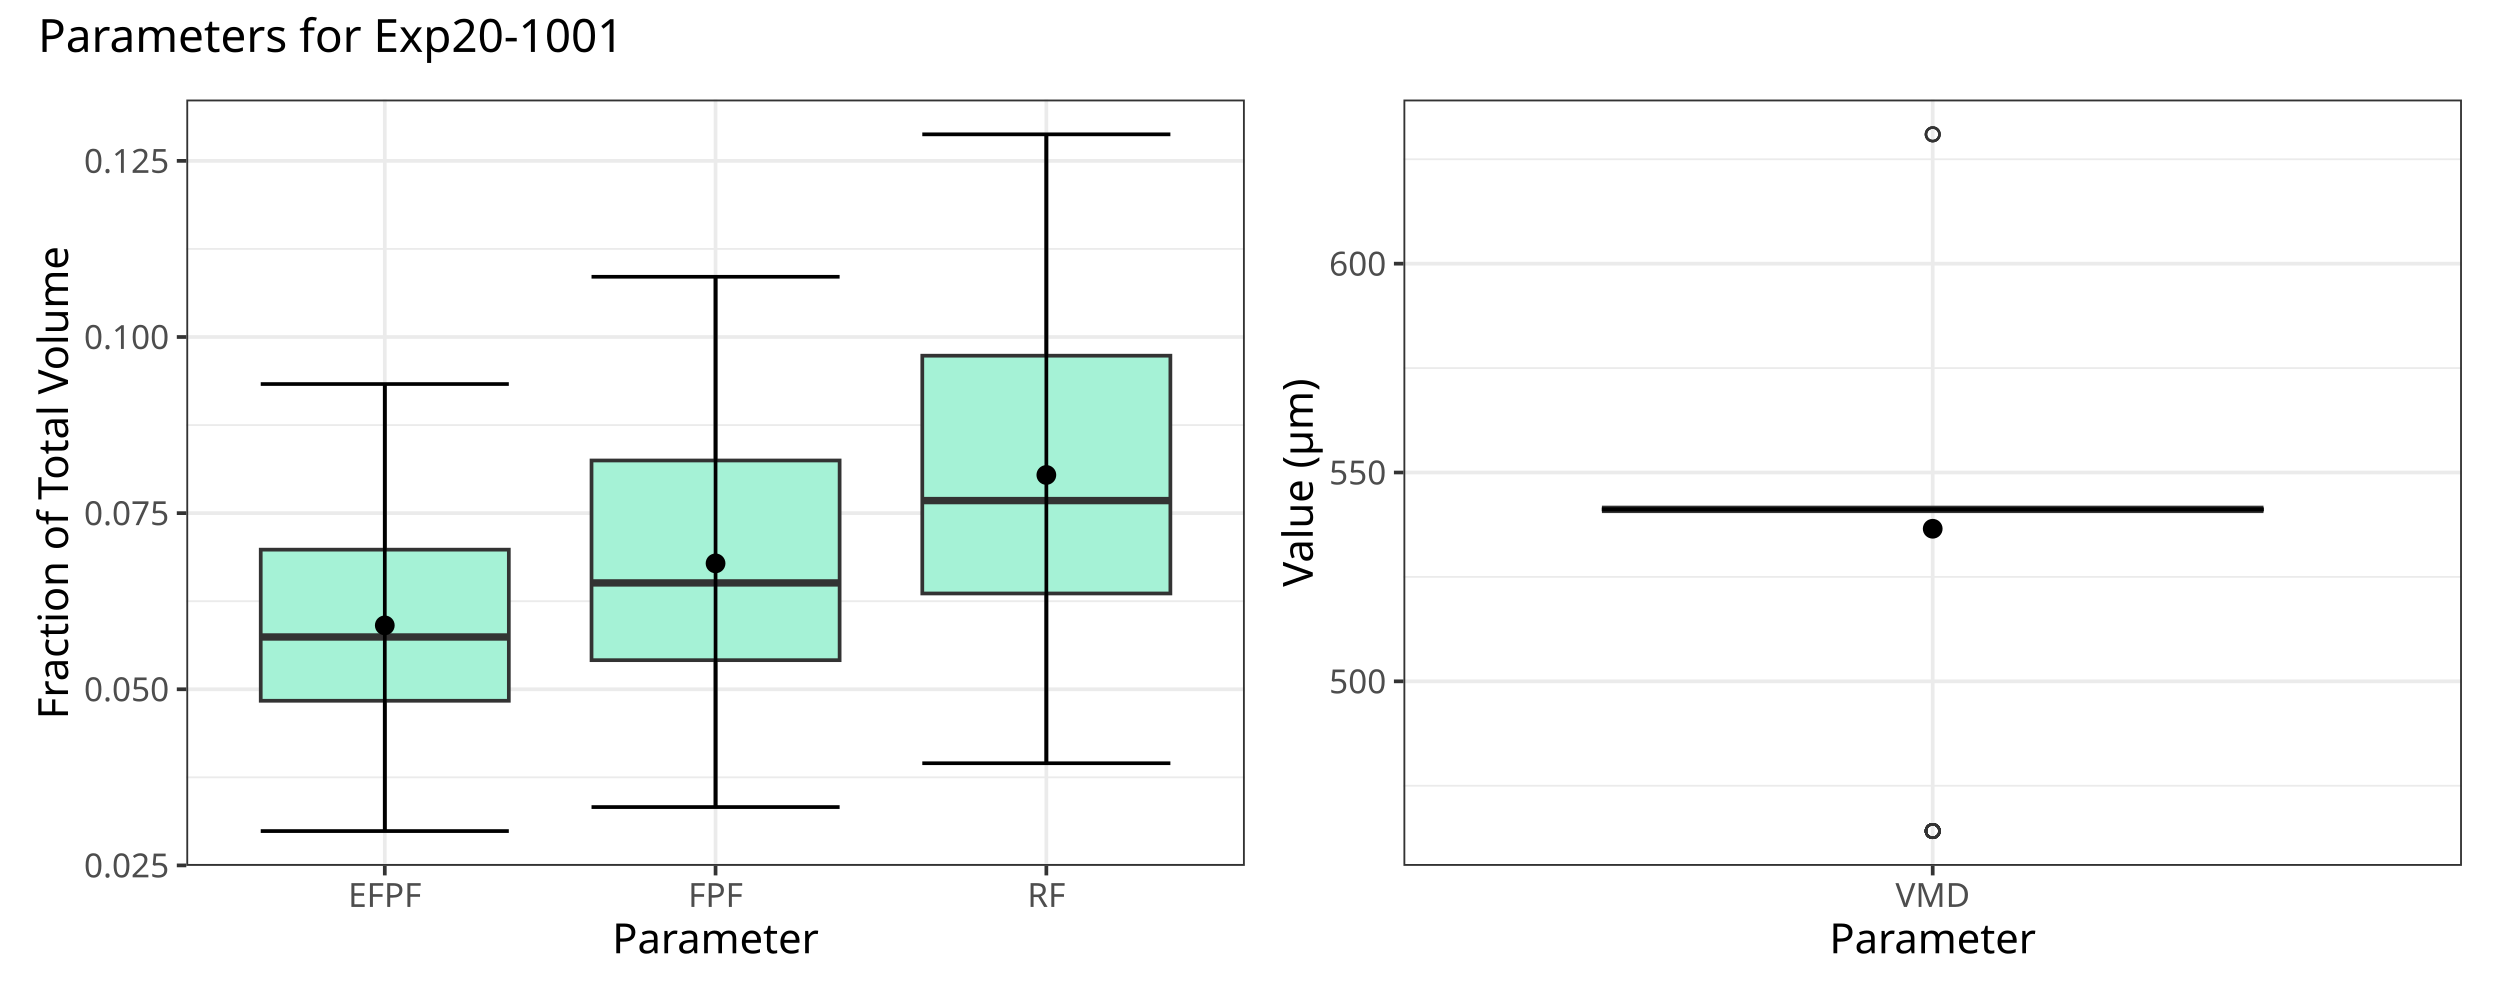
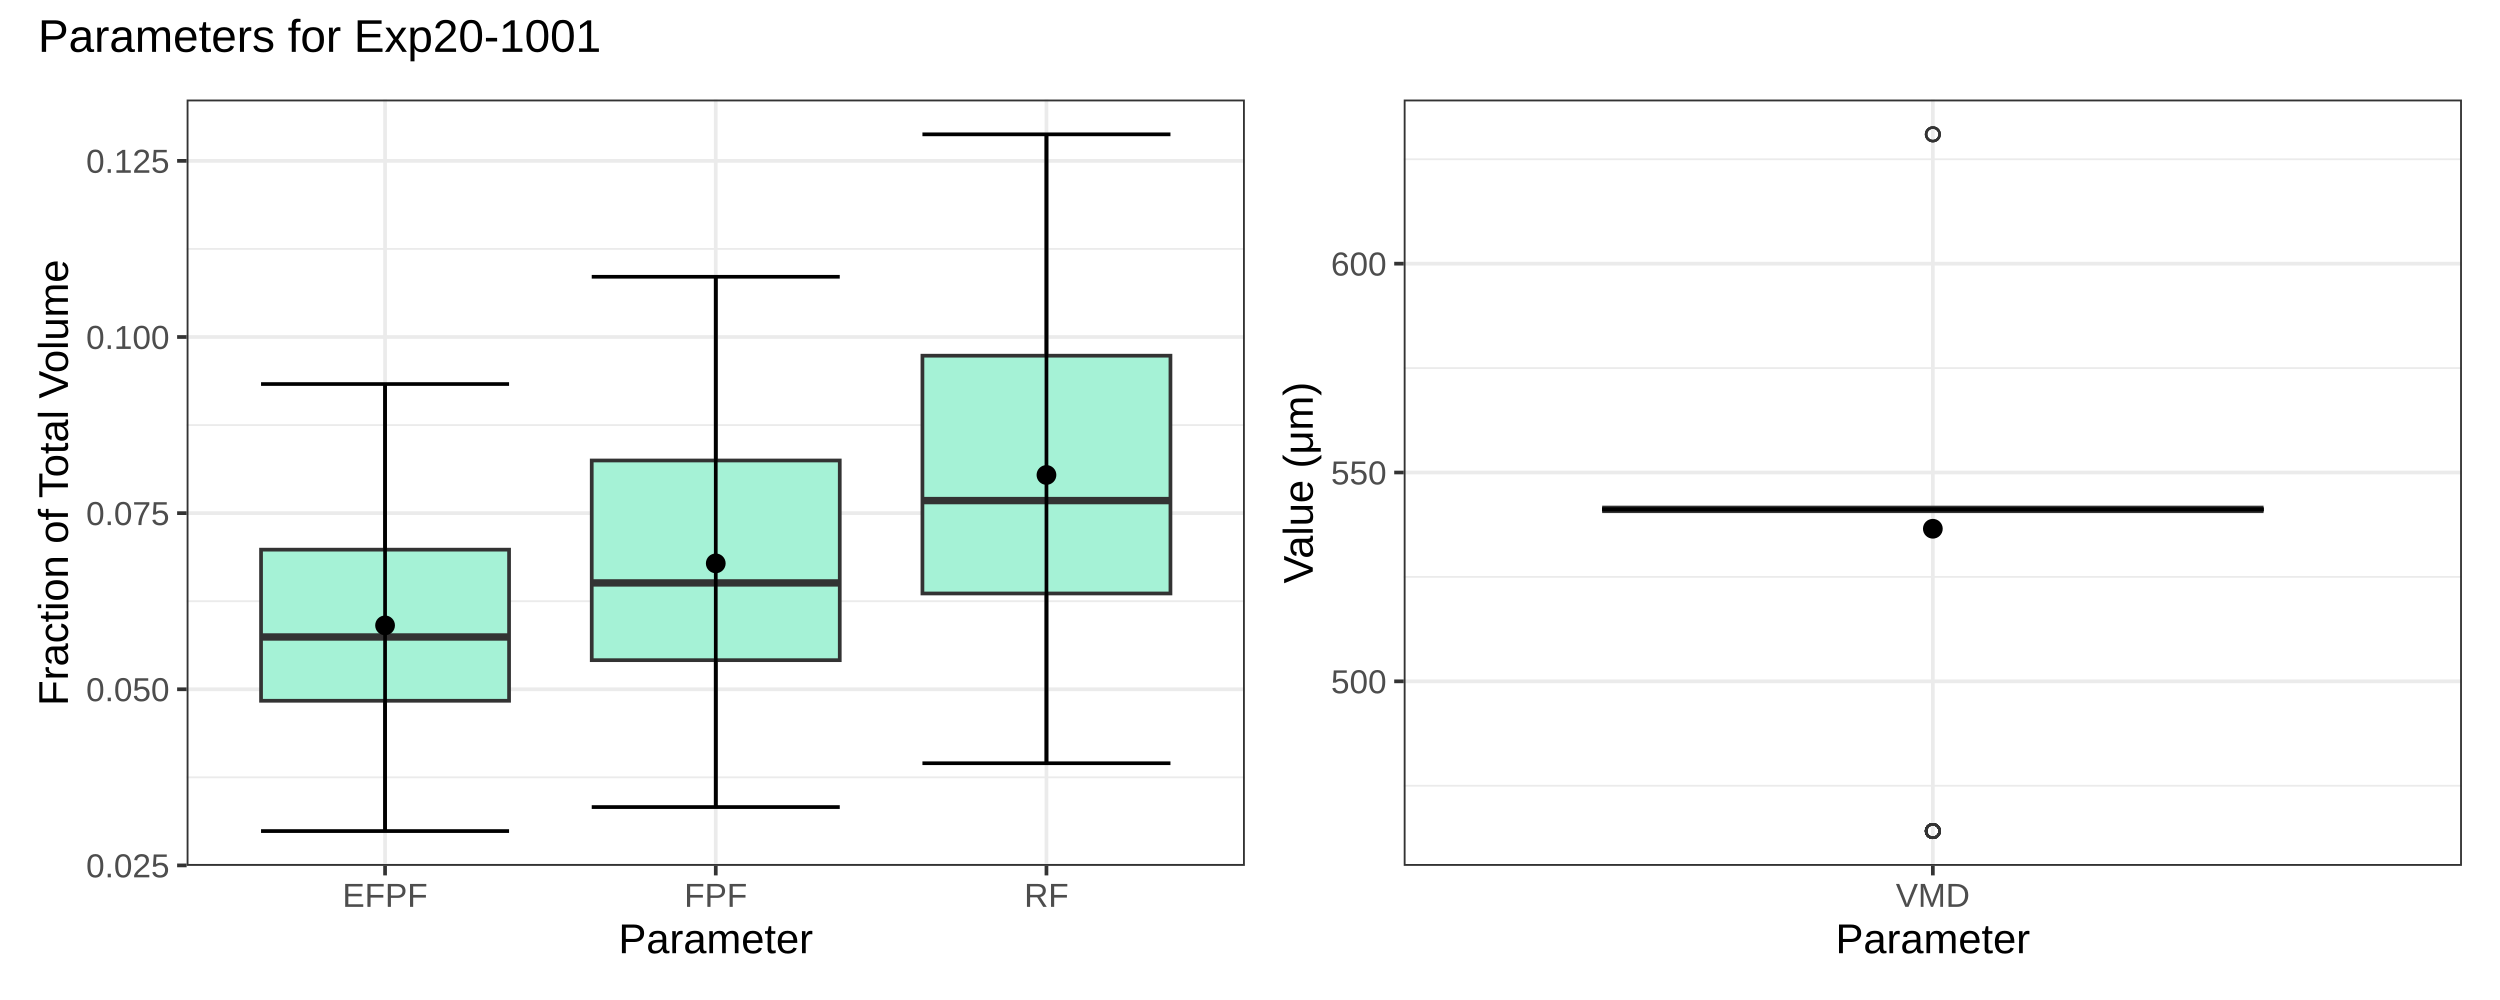
<svg xmlns="http://www.w3.org/2000/svg" class="svglite" width="720.00pt" height="288.00pt" viewBox="0 0 720.00 288.00">
  <defs>
    <style type="text/css">
    .svglite line, .svglite polyline, .svglite polygon, .svglite path, .svglite rect, .svglite circle {
      fill: none;
      stroke: #000000;
      stroke-linecap: round;
      stroke-linejoin: round;
      stroke-miterlimit: 10.00;
    }
    .svglite text {
      white-space: pre;
    }
  </style>
  </defs>
  <rect width="100%" height="100%" style="stroke: none; fill: #FFFFFF;" />
  <defs>
    <clipPath id="cpMC4wMHw3MjAuMDB8MC4wMHwyODguMDA=">
      <rect x="0.00" y="0.00" width="720.00" height="288.00" />
    </clipPath>
  </defs>
  <g clip-path="url(#cpMC4wMHw3MjAuMDB8MC4wMHwyODguMDA=)">
    <rect x="0.00" y="0.00" width="720.00" height="288.00" style="stroke-width: 1.07; stroke: #FFFFFF; fill: #FFFFFF;" />
  </g>
  <defs>
-     <clipPath id="cpNTMuNjZ8NzA5LjA0fDI4LjY2fDI0OS4zNw==">
-       <rect x="53.66" y="28.66" width="655.38" height="220.71" />
+     <clipPath id="cpNTMuNzV8NzA5LjA0fDI4LjY2fDI0OS4zNw==">
+       <rect x="53.75" y="28.66" width="655.29" height="220.71" />
    </clipPath>
  </defs>
-   <g clip-path="url(#cpNTMuNjZ8NzA5LjA0fDI4LjY2fDI0OS4zNw==)">
+   <g clip-path="url(#cpNTMuNzV8NzA5LjA0fDI4LjY2fDI0OS4zNw==)">
</g>
  <g clip-path="url(#cpMC4wMHw3MjAuMDB8MC4wMHwyODguMDA=)">
</g>
  <defs>
-     <clipPath id="cpNS40OHwzNjMuOTl8MjMuMTh8MjgyLjUy">
-       <rect x="5.48" y="23.18" width="358.51" height="259.34" />
+     <clipPath id="cpNS40OHwzNjQuMDB8MjMuMTh8MjgyLjUy">
+       <rect x="5.48" y="23.18" width="358.52" height="259.34" />
    </clipPath>
  </defs>
-   <g clip-path="url(#cpNS40OHwzNjMuOTl8MjMuMTh8MjgyLjUy)">
-     <rect x="5.48" y="23.18" width="358.51" height="259.34" style="stroke-width: 1.07; stroke: #FFFFFF; fill: #FFFFFF;" />
+   <g clip-path="url(#cpNS40OHwzNjQuMDB8MjMuMTh8MjgyLjUy)">
+     <rect x="5.48" y="23.18" width="358.52" height="259.34" style="stroke-width: 1.07; stroke: #FFFFFF; fill: #FFFFFF;" />
  </g>
  <g clip-path="url(#cpMC4wMHw3MjAuMDB8MC4wMHwyODguMDA=)">
</g>
  <defs>
-     <clipPath id="cpMzYzLjk5fDcxNC41MnwyMy4xOHwyODIuNTI=">
-       <rect x="363.99" y="23.18" width="350.54" height="259.34" />
+     <clipPath id="cpMzY0LjAwfDcxNC41MnwyMy4xOHwyODIuNTI=">
+       <rect x="364.00" y="23.18" width="350.52" height="259.34" />
    </clipPath>
  </defs>
-   <g clip-path="url(#cpMzYzLjk5fDcxNC41MnwyMy4xOHwyODIuNTI=)">
-     <rect x="363.99" y="23.18" width="350.54" height="259.34" style="stroke-width: 1.07; stroke: #FFFFFF; fill: #FFFFFF;" />
+   <g clip-path="url(#cpMzY0LjAwfDcxNC41MnwyMy4xOHwyODIuNTI=)">
+     <rect x="364.00" y="23.18" width="350.52" height="259.34" style="stroke-width: 1.07; stroke: #FFFFFF; fill: #FFFFFF;" />
  </g>
  <g clip-path="url(#cpMC4wMHw3MjAuMDB8MC4wMHwyODguMDA=)">
</g>
  <defs>
-     <clipPath id="cpNTMuNjZ8MzU4LjUxfDI4LjY2fDI0OS4zNw==">
-       <rect x="53.66" y="28.66" width="304.85" height="220.71" />
+     <clipPath id="cpNTMuNzV8MzU4LjUyfDI4LjY2fDI0OS4zNw==">
+       <rect x="53.75" y="28.66" width="304.77" height="220.71" />
    </clipPath>
  </defs>
-   <g clip-path="url(#cpNTMuNjZ8MzU4LjUxfDI4LjY2fDI0OS4zNw==)">
-     <rect x="53.66" y="28.66" width="304.85" height="220.71" style="stroke-width: 1.07; stroke: none; fill: #FFFFFF;" />
-     <polyline points="53.66,223.87 358.51,223.87 " style="stroke-width: 0.53; stroke: #EBEBEB; stroke-linecap: butt;" />
-     <polyline points="53.66,173.14 358.51,173.14 " style="stroke-width: 0.53; stroke: #EBEBEB; stroke-linecap: butt;" />
-     <polyline points="53.66,122.42 358.51,122.42 " style="stroke-width: 0.53; stroke: #EBEBEB; stroke-linecap: butt;" />
-     <polyline points="53.66,71.69 358.51,71.69 " style="stroke-width: 0.53; stroke: #EBEBEB; stroke-linecap: butt;" />
-     <polyline points="53.66,249.23 358.51,249.23 " style="stroke-width: 1.07; stroke: #EBEBEB; stroke-linecap: butt;" />
-     <polyline points="53.66,198.51 358.51,198.51 " style="stroke-width: 1.07; stroke: #EBEBEB; stroke-linecap: butt;" />
-     <polyline points="53.66,147.78 358.51,147.78 " style="stroke-width: 1.07; stroke: #EBEBEB; stroke-linecap: butt;" />
-     <polyline points="53.66,97.06 358.51,97.06 " style="stroke-width: 1.07; stroke: #EBEBEB; stroke-linecap: butt;" />
-     <polyline points="53.66,46.33 358.51,46.33 " style="stroke-width: 1.07; stroke: #EBEBEB; stroke-linecap: butt;" />
-     <polyline points="110.82,249.37 110.82,28.66 " style="stroke-width: 1.07; stroke: #EBEBEB; stroke-linecap: butt;" />
-     <polyline points="206.08,249.37 206.08,28.66 " style="stroke-width: 1.07; stroke: #EBEBEB; stroke-linecap: butt;" />
-     <polyline points="301.35,249.37 301.35,28.66 " style="stroke-width: 1.07; stroke: #EBEBEB; stroke-linecap: butt;" />
-     <line x1="110.82" y1="158.30" x2="110.82" y2="110.60" style="stroke-width: 1.07; stroke: #333333; stroke-linecap: butt;" />
-     <line x1="110.82" y1="201.82" x2="110.82" y2="239.34" style="stroke-width: 1.07; stroke: #333333; stroke-linecap: butt;" />
-     <polygon points="75.09,158.30 75.09,201.82 146.54,201.82 146.54,158.30 75.09,158.30 " style="stroke-width: 1.07; stroke: #333333; stroke-linecap: butt; stroke-linejoin: miter; fill: #A5F2D6;" />
-     <line x1="75.09" y1="183.45" x2="146.54" y2="183.45" style="stroke-width: 2.13; stroke: #333333; stroke-linecap: butt; stroke-linejoin: miter;" />
-     <line x1="206.08" y1="132.62" x2="206.08" y2="79.71" style="stroke-width: 1.07; stroke: #333333; stroke-linecap: butt;" />
-     <line x1="206.08" y1="190.13" x2="206.08" y2="232.43" style="stroke-width: 1.07; stroke: #333333; stroke-linecap: butt;" />
-     <polygon points="170.36,132.62 170.36,190.13 241.81,190.13 241.81,132.62 170.36,132.62 " style="stroke-width: 1.07; stroke: #333333; stroke-linecap: butt; stroke-linejoin: miter; fill: #A5F2D6;" />
-     <line x1="170.36" y1="167.88" x2="241.81" y2="167.88" style="stroke-width: 2.13; stroke: #333333; stroke-linecap: butt; stroke-linejoin: miter;" />
-     <line x1="301.35" y1="102.44" x2="301.35" y2="38.69" style="stroke-width: 1.07; stroke: #333333; stroke-linecap: butt;" />
-     <line x1="301.35" y1="170.92" x2="301.35" y2="219.81" style="stroke-width: 1.07; stroke: #333333; stroke-linecap: butt;" />
-     <polygon points="265.62,102.44 265.62,170.92 337.07,170.92 337.07,102.44 265.62,102.44 " style="stroke-width: 1.07; stroke: #333333; stroke-linecap: butt; stroke-linejoin: miter; fill: #A5F2D6;" />
-     <line x1="265.62" y1="144.17" x2="337.07" y2="144.17" style="stroke-width: 2.13; stroke: #333333; stroke-linecap: butt; stroke-linejoin: miter;" />
-     <circle cx="110.82" cy="180.11" r="2.49" style="stroke-width: 0.71; fill: #000000;" />
-     <circle cx="206.08" cy="162.25" r="2.49" style="stroke-width: 0.71; fill: #000000;" />
-     <circle cx="301.35" cy="136.79" r="2.49" style="stroke-width: 0.71; fill: #000000;" />
-     <polyline points="75.09,110.60 146.54,110.60 " style="stroke-width: 1.07; stroke-linecap: butt;" />
-     <polyline points="110.82,110.60 110.82,239.34 " style="stroke-width: 1.07; stroke-linecap: butt;" />
-     <polyline points="75.09,239.34 146.54,239.34 " style="stroke-width: 1.07; stroke-linecap: butt;" />
-     <polyline points="170.36,79.71 241.81,79.71 " style="stroke-width: 1.07; stroke-linecap: butt;" />
-     <polyline points="206.08,79.71 206.08,232.43 " style="stroke-width: 1.07; stroke-linecap: butt;" />
-     <polyline points="170.36,232.43 241.81,232.43 " style="stroke-width: 1.07; stroke-linecap: butt;" />
-     <polyline points="265.62,38.69 337.07,38.69 " style="stroke-width: 1.07; stroke-linecap: butt;" />
-     <polyline points="301.35,38.69 301.35,219.81 " style="stroke-width: 1.07; stroke-linecap: butt;" />
-     <polyline points="265.62,219.81 337.07,219.81 " style="stroke-width: 1.07; stroke-linecap: butt;" />
-     <rect x="53.66" y="28.66" width="304.85" height="220.71" style="stroke-width: 1.07; stroke: #333333;" />
+   <g clip-path="url(#cpNTMuNzV8MzU4LjUyfDI4LjY2fDI0OS4zNw==)">
+     <rect x="53.75" y="28.66" width="304.77" height="220.71" style="stroke-width: 1.07; stroke: none; fill: #FFFFFF;" />
+     <polyline points="53.75,223.87 358.52,223.87 " style="stroke-width: 0.53; stroke: #EBEBEB; stroke-linecap: butt;" />
+     <polyline points="53.75,173.14 358.52,173.14 " style="stroke-width: 0.53; stroke: #EBEBEB; stroke-linecap: butt;" />
+     <polyline points="53.75,122.42 358.52,122.42 " style="stroke-width: 0.53; stroke: #EBEBEB; stroke-linecap: butt;" />
+     <polyline points="53.75,71.69 358.52,71.69 " style="stroke-width: 0.53; stroke: #EBEBEB; stroke-linecap: butt;" />
+     <polyline points="53.75,249.23 358.52,249.23 " style="stroke-width: 1.07; stroke: #EBEBEB; stroke-linecap: butt;" />
+     <polyline points="53.75,198.51 358.52,198.51 " style="stroke-width: 1.07; stroke: #EBEBEB; stroke-linecap: butt;" />
+     <polyline points="53.75,147.78 358.52,147.78 " style="stroke-width: 1.07; stroke: #EBEBEB; stroke-linecap: butt;" />
+     <polyline points="53.75,97.06 358.52,97.06 " style="stroke-width: 1.07; stroke: #EBEBEB; stroke-linecap: butt;" />
+     <polyline points="53.75,46.33 358.52,46.33 " style="stroke-width: 1.07; stroke: #EBEBEB; stroke-linecap: butt;" />
+     <polyline points="110.90,249.37 110.90,28.66 " style="stroke-width: 1.07; stroke: #EBEBEB; stroke-linecap: butt;" />
+     <polyline points="206.14,249.37 206.14,28.66 " style="stroke-width: 1.07; stroke: #EBEBEB; stroke-linecap: butt;" />
+     <polyline points="301.38,249.37 301.38,28.66 " style="stroke-width: 1.07; stroke: #EBEBEB; stroke-linecap: butt;" />
+     <line x1="110.90" y1="158.30" x2="110.90" y2="110.60" style="stroke-width: 1.07; stroke: #333333; stroke-linecap: butt;" />
+     <line x1="110.90" y1="201.82" x2="110.90" y2="239.34" style="stroke-width: 1.07; stroke: #333333; stroke-linecap: butt;" />
+     <polygon points="75.18,158.30 75.18,201.82 146.61,201.82 146.61,158.30 75.18,158.30 " style="stroke-width: 1.07; stroke: #333333; stroke-linecap: butt; stroke-linejoin: miter; fill: #A5F2D6;" />
+     <line x1="75.18" y1="183.45" x2="146.61" y2="183.45" style="stroke-width: 2.13; stroke: #333333; stroke-linecap: butt; stroke-linejoin: miter;" />
+     <line x1="206.14" y1="132.62" x2="206.14" y2="79.71" style="stroke-width: 1.07; stroke: #333333; stroke-linecap: butt;" />
+     <line x1="206.14" y1="190.13" x2="206.14" y2="232.43" style="stroke-width: 1.07; stroke: #333333; stroke-linecap: butt;" />
+     <polygon points="170.42,132.62 170.42,190.13 241.85,190.13 241.85,132.62 170.42,132.62 " style="stroke-width: 1.07; stroke: #333333; stroke-linecap: butt; stroke-linejoin: miter; fill: #A5F2D6;" />
+     <line x1="170.42" y1="167.88" x2="241.85" y2="167.88" style="stroke-width: 2.13; stroke: #333333; stroke-linecap: butt; stroke-linejoin: miter;" />
+     <line x1="301.38" y1="102.44" x2="301.38" y2="38.69" style="stroke-width: 1.07; stroke: #333333; stroke-linecap: butt;" />
+     <line x1="301.38" y1="170.92" x2="301.38" y2="219.81" style="stroke-width: 1.07; stroke: #333333; stroke-linecap: butt;" />
+     <polygon points="265.66,102.44 265.66,170.92 337.09,170.92 337.09,102.44 265.66,102.44 " style="stroke-width: 1.07; stroke: #333333; stroke-linecap: butt; stroke-linejoin: miter; fill: #A5F2D6;" />
+     <line x1="265.66" y1="144.17" x2="337.09" y2="144.17" style="stroke-width: 2.13; stroke: #333333; stroke-linecap: butt; stroke-linejoin: miter;" />
+     <circle cx="110.90" cy="180.11" r="2.49" style="stroke-width: 0.71; fill: #000000;" />
+     <circle cx="206.14" cy="162.25" r="2.49" style="stroke-width: 0.71; fill: #000000;" />
+     <circle cx="301.38" cy="136.79" r="2.49" style="stroke-width: 0.71; fill: #000000;" />
+     <polyline points="75.18,110.60 146.61,110.60 " style="stroke-width: 1.07; stroke-linecap: butt;" />
+     <polyline points="110.90,110.60 110.90,239.34 " style="stroke-width: 1.07; stroke-linecap: butt;" />
+     <polyline points="75.18,239.34 146.61,239.34 " style="stroke-width: 1.07; stroke-linecap: butt;" />
+     <polyline points="170.42,79.71 241.85,79.71 " style="stroke-width: 1.07; stroke-linecap: butt;" />
+     <polyline points="206.14,79.71 206.14,232.43 " style="stroke-width: 1.07; stroke-linecap: butt;" />
+     <polyline points="170.42,232.43 241.85,232.43 " style="stroke-width: 1.07; stroke-linecap: butt;" />
+     <polyline points="265.66,38.69 337.09,38.69 " style="stroke-width: 1.07; stroke-linecap: butt;" />
+     <polyline points="301.38,38.69 301.38,219.81 " style="stroke-width: 1.07; stroke-linecap: butt;" />
+     <polyline points="265.66,219.81 337.09,219.81 " style="stroke-width: 1.07; stroke-linecap: butt;" />
+     <rect x="53.75" y="28.66" width="304.77" height="220.71" style="stroke-width: 1.07; stroke: #333333;" />
  </g>
  <g clip-path="url(#cpMC4wMHw3MjAuMDB8MC4wMHwyODguMDA=)">
-     <text x="48.73" y="252.68" text-anchor="end" style="font-size: 9.60px;fill: #4D4D4D; font-family: &quot;Century Gothic&quot;;" textLength="23.91px" lengthAdjust="spacingAndGlyphs">0.025</text>
-     <text x="48.73" y="201.95" text-anchor="end" style="font-size: 9.60px;fill: #4D4D4D; font-family: &quot;Century Gothic&quot;;" textLength="23.91px" lengthAdjust="spacingAndGlyphs">0.050</text>
-     <text x="48.73" y="151.23" text-anchor="end" style="font-size: 9.60px;fill: #4D4D4D; font-family: &quot;Century Gothic&quot;;" textLength="23.91px" lengthAdjust="spacingAndGlyphs">0.075</text>
-     <text x="48.73" y="100.50" text-anchor="end" style="font-size: 9.60px;fill: #4D4D4D; font-family: &quot;Century Gothic&quot;;" textLength="23.91px" lengthAdjust="spacingAndGlyphs">0.100</text>
-     <text x="48.73" y="49.78" text-anchor="end" style="font-size: 9.60px;fill: #4D4D4D; font-family: &quot;Century Gothic&quot;;" textLength="23.91px" lengthAdjust="spacingAndGlyphs">0.125</text>
-     <polyline points="50.92,249.23 53.66,249.23 " style="stroke-width: 1.07; stroke: #333333; stroke-linecap: butt;" />
-     <polyline points="50.92,198.51 53.66,198.51 " style="stroke-width: 1.07; stroke: #333333; stroke-linecap: butt;" />
-     <polyline points="50.92,147.78 53.66,147.78 " style="stroke-width: 1.07; stroke: #333333; stroke-linecap: butt;" />
-     <polyline points="50.92,97.06 53.66,97.06 " style="stroke-width: 1.07; stroke: #333333; stroke-linecap: butt;" />
-     <polyline points="50.92,46.33 53.66,46.33 " style="stroke-width: 1.07; stroke: #333333; stroke-linecap: butt;" />
-     <polyline points="110.82,252.11 110.82,249.37 " style="stroke-width: 1.07; stroke: #333333; stroke-linecap: butt;" />
-     <polyline points="206.08,252.11 206.08,249.37 " style="stroke-width: 1.07; stroke: #333333; stroke-linecap: butt;" />
-     <polyline points="301.35,252.11 301.35,249.37 " style="stroke-width: 1.07; stroke: #333333; stroke-linecap: butt;" />
-     <text x="110.82" y="261.19" text-anchor="middle" style="font-size: 9.60px;fill: #4D4D4D; font-family: &quot;Century Gothic&quot;;" textLength="20.12px" lengthAdjust="spacingAndGlyphs">EFPF</text>
-     <text x="206.08" y="261.19" text-anchor="middle" style="font-size: 9.60px;fill: #4D4D4D; font-family: &quot;Century Gothic&quot;;" textLength="14.98px" lengthAdjust="spacingAndGlyphs">FPF</text>
-     <text x="301.35" y="261.19" text-anchor="middle" style="font-size: 9.60px;fill: #4D4D4D; font-family: &quot;Century Gothic&quot;;" textLength="10.47px" lengthAdjust="spacingAndGlyphs">RF</text>
-     <text x="206.08" y="274.54" text-anchor="middle" style="font-size: 12.00px; font-family: &quot;Century Gothic&quot;;" textLength="61.65px" lengthAdjust="spacingAndGlyphs">Parameter</text>
-     <text transform="translate(19.58,139.01) rotate(-90)" text-anchor="middle" style="font-size: 12.00px; font-family: &quot;Century Gothic&quot;;" textLength="141.35px" lengthAdjust="spacingAndGlyphs">Fraction of Total Volume</text>
+     <text x="48.82" y="252.67" text-anchor="end" style="font-size: 9.60px;fill: #4D4D4D; font-family: &quot;Arial&quot;;" textLength="24.00px" lengthAdjust="spacingAndGlyphs">0.025</text>
+     <text x="48.82" y="201.94" text-anchor="end" style="font-size: 9.60px;fill: #4D4D4D; font-family: &quot;Arial&quot;;" textLength="24.00px" lengthAdjust="spacingAndGlyphs">0.050</text>
+     <text x="48.82" y="151.22" text-anchor="end" style="font-size: 9.60px;fill: #4D4D4D; font-family: &quot;Arial&quot;;" textLength="24.00px" lengthAdjust="spacingAndGlyphs">0.075</text>
+     <text x="48.82" y="100.49" text-anchor="end" style="font-size: 9.60px;fill: #4D4D4D; font-family: &quot;Arial&quot;;" textLength="24.00px" lengthAdjust="spacingAndGlyphs">0.100</text>
+     <text x="48.82" y="49.76" text-anchor="end" style="font-size: 9.60px;fill: #4D4D4D; font-family: &quot;Arial&quot;;" textLength="24.00px" lengthAdjust="spacingAndGlyphs">0.125</text>
+     <polyline points="51.01,249.23 53.75,249.23 " style="stroke-width: 1.07; stroke: #333333; stroke-linecap: butt;" />
+     <polyline points="51.01,198.51 53.75,198.51 " style="stroke-width: 1.07; stroke: #333333; stroke-linecap: butt;" />
+     <polyline points="51.01,147.78 53.75,147.78 " style="stroke-width: 1.07; stroke: #333333; stroke-linecap: butt;" />
+     <polyline points="51.01,97.06 53.75,97.06 " style="stroke-width: 1.07; stroke: #333333; stroke-linecap: butt;" />
+     <polyline points="51.01,46.33 53.75,46.33 " style="stroke-width: 1.07; stroke: #333333; stroke-linecap: butt;" />
+     <polyline points="110.90,252.11 110.90,249.37 " style="stroke-width: 1.07; stroke: #333333; stroke-linecap: butt;" />
+     <polyline points="206.14,252.11 206.14,249.37 " style="stroke-width: 1.07; stroke: #333333; stroke-linecap: butt;" />
+     <polyline points="301.38,252.11 301.38,249.37 " style="stroke-width: 1.07; stroke: #333333; stroke-linecap: butt;" />
+     <text x="110.90" y="261.17" text-anchor="middle" style="font-size: 9.60px;fill: #4D4D4D; font-family: &quot;Arial&quot;;" textLength="24.51px" lengthAdjust="spacingAndGlyphs">EFPF</text>
+     <text x="206.14" y="261.17" text-anchor="middle" style="font-size: 9.60px;fill: #4D4D4D; font-family: &quot;Arial&quot;;" textLength="18.12px" lengthAdjust="spacingAndGlyphs">FPF</text>
+     <text x="301.38" y="261.17" text-anchor="middle" style="font-size: 9.60px;fill: #4D4D4D; font-family: &quot;Arial&quot;;" textLength="12.79px" lengthAdjust="spacingAndGlyphs">RF</text>
+     <text x="206.14" y="274.52" text-anchor="middle" style="font-size: 12.00px; font-family: &quot;Arial&quot;;" textLength="56.03px" lengthAdjust="spacingAndGlyphs">Parameter</text>
+     <text transform="translate(19.56,139.01) rotate(-90)" text-anchor="middle" style="font-size: 12.00px; font-family: &quot;Arial&quot;;" textLength="128.52px" lengthAdjust="spacingAndGlyphs">Fraction of Total Volume</text>
  </g>
  <defs>
-     <clipPath id="cpNDA0LjE5fDcwOS4wNHwyOC42NnwyNDkuMzc=">
-       <rect x="404.19" y="28.66" width="304.85" height="220.71" />
+     <clipPath id="cpNDA0LjI3fDcwOS4wNHwyOC42NnwyNDkuMzc=">
+       <rect x="404.27" y="28.66" width="304.77" height="220.71" />
    </clipPath>
  </defs>
-   <g clip-path="url(#cpNDA0LjE5fDcwOS4wNHwyOC42NnwyNDkuMzc=)">
-     <rect x="404.19" y="28.66" width="304.85" height="220.71" style="stroke-width: 1.07; stroke: none; fill: #FFFFFF;" />
-     <polyline points="404.19,226.30 709.04,226.30 " style="stroke-width: 0.53; stroke: #EBEBEB; stroke-linecap: butt;" />
-     <polyline points="404.19,166.15 709.04,166.15 " style="stroke-width: 0.53; stroke: #EBEBEB; stroke-linecap: butt;" />
-     <polyline points="404.19,106.00 709.04,106.00 " style="stroke-width: 0.53; stroke: #EBEBEB; stroke-linecap: butt;" />
-     <polyline points="404.19,45.86 709.04,45.86 " style="stroke-width: 0.53; stroke: #EBEBEB; stroke-linecap: butt;" />
-     <polyline points="404.19,196.22 709.04,196.22 " style="stroke-width: 1.07; stroke: #EBEBEB; stroke-linecap: butt;" />
-     <polyline points="404.19,136.08 709.04,136.08 " style="stroke-width: 1.07; stroke: #EBEBEB; stroke-linecap: butt;" />
-     <polyline points="404.19,75.93 709.04,75.93 " style="stroke-width: 1.07; stroke: #EBEBEB; stroke-linecap: butt;" />
-     <polyline points="556.62,249.37 556.62,28.66 " style="stroke-width: 1.07; stroke: #EBEBEB; stroke-linecap: butt;" />
-     <circle cx="556.62" cy="38.69" r="1.95" style="stroke-width: 0.71; stroke: #333333;" />
-     <circle cx="556.62" cy="239.34" r="1.95" style="stroke-width: 0.71; stroke: #333333;" />
-     <circle cx="556.62" cy="239.34" r="1.95" style="stroke-width: 0.71; stroke: #333333;" />
-     <circle cx="556.62" cy="239.34" r="1.95" style="stroke-width: 0.71; stroke: #333333;" />
-     <circle cx="556.62" cy="239.34" r="1.95" style="stroke-width: 0.71; stroke: #333333;" />
-     <circle cx="556.62" cy="239.34" r="1.95" style="stroke-width: 0.71; stroke: #333333;" />
-     <circle cx="556.62" cy="239.34" r="1.95" style="stroke-width: 0.71; stroke: #333333;" />
-     <circle cx="556.62" cy="239.34" r="1.95" style="stroke-width: 0.71; stroke: #333333;" />
-     <circle cx="556.62" cy="239.34" r="1.95" style="stroke-width: 0.71; stroke: #333333;" />
-     <circle cx="556.62" cy="239.34" r="1.95" style="stroke-width: 0.71; stroke: #333333;" />
-     <circle cx="556.62" cy="239.34" r="1.95" style="stroke-width: 0.71; stroke: #333333;" />
-     <circle cx="556.62" cy="38.69" r="1.95" style="stroke-width: 0.71; stroke: #333333;" />
-     <circle cx="556.62" cy="38.69" r="1.95" style="stroke-width: 0.71; stroke: #333333;" />
-     <circle cx="556.62" cy="239.34" r="1.95" style="stroke-width: 0.71; stroke: #333333;" />
-     <circle cx="556.62" cy="239.34" r="1.95" style="stroke-width: 0.71; stroke: #333333;" />
-     <line x1="556.62" y1="146.70" x2="556.62" y2="146.70" style="stroke-width: 1.07; stroke: #333333; stroke-linecap: butt;" />
-     <line x1="556.62" y1="146.70" x2="556.62" y2="146.70" style="stroke-width: 1.07; stroke: #333333; stroke-linecap: butt;" />
-     <polygon points="461.35,146.70 461.35,146.70 651.88,146.70 651.88,146.70 461.35,146.70 " style="stroke-width: 1.07; stroke: #333333; stroke-linecap: butt; stroke-linejoin: miter; fill: #A5F2D6;" />
-     <line x1="461.35" y1="146.70" x2="651.88" y2="146.70" style="stroke-width: 2.13; stroke: #333333; stroke-linecap: butt; stroke-linejoin: miter;" />
-     <circle cx="556.62" cy="152.28" r="2.49" style="stroke-width: 0.71; fill: #000000;" />
-     <polyline points="461.35,146.70 651.88,146.70 " style="stroke-width: 1.07; stroke-linecap: butt;" />
-     <polyline points="556.62,146.70 556.62,146.70 " style="stroke-width: 1.07; stroke-linecap: butt;" />
-     <polyline points="461.35,146.70 651.88,146.70 " style="stroke-width: 1.07; stroke-linecap: butt;" />
-     <rect x="404.19" y="28.66" width="304.85" height="220.71" style="stroke-width: 1.07; stroke: #333333;" />
+   <g clip-path="url(#cpNDA0LjI3fDcwOS4wNHwyOC42NnwyNDkuMzc=)">
+     <rect x="404.27" y="28.66" width="304.77" height="220.71" style="stroke-width: 1.07; stroke: none; fill: #FFFFFF;" />
+     <polyline points="404.27,226.30 709.04,226.30 " style="stroke-width: 0.53; stroke: #EBEBEB; stroke-linecap: butt;" />
+     <polyline points="404.27,166.15 709.04,166.15 " style="stroke-width: 0.53; stroke: #EBEBEB; stroke-linecap: butt;" />
+     <polyline points="404.27,106.00 709.04,106.00 " style="stroke-width: 0.53; stroke: #EBEBEB; stroke-linecap: butt;" />
+     <polyline points="404.27,45.86 709.04,45.86 " style="stroke-width: 0.53; stroke: #EBEBEB; stroke-linecap: butt;" />
+     <polyline points="404.27,196.22 709.04,196.22 " style="stroke-width: 1.07; stroke: #EBEBEB; stroke-linecap: butt;" />
+     <polyline points="404.27,136.08 709.04,136.08 " style="stroke-width: 1.07; stroke: #EBEBEB; stroke-linecap: butt;" />
+     <polyline points="404.27,75.93 709.04,75.93 " style="stroke-width: 1.07; stroke: #EBEBEB; stroke-linecap: butt;" />
+     <polyline points="556.66,249.37 556.66,28.66 " style="stroke-width: 1.07; stroke: #EBEBEB; stroke-linecap: butt;" />
+     <circle cx="556.66" cy="38.69" r="1.95" style="stroke-width: 0.71; stroke: #333333;" />
+     <circle cx="556.66" cy="239.34" r="1.95" style="stroke-width: 0.71; stroke: #333333;" />
+     <circle cx="556.66" cy="239.34" r="1.95" style="stroke-width: 0.71; stroke: #333333;" />
+     <circle cx="556.66" cy="239.34" r="1.95" style="stroke-width: 0.71; stroke: #333333;" />
+     <circle cx="556.66" cy="239.34" r="1.95" style="stroke-width: 0.71; stroke: #333333;" />
+     <circle cx="556.66" cy="239.34" r="1.95" style="stroke-width: 0.71; stroke: #333333;" />
+     <circle cx="556.66" cy="239.34" r="1.95" style="stroke-width: 0.71; stroke: #333333;" />
+     <circle cx="556.66" cy="239.34" r="1.95" style="stroke-width: 0.71; stroke: #333333;" />
+     <circle cx="556.66" cy="239.34" r="1.95" style="stroke-width: 0.71; stroke: #333333;" />
+     <circle cx="556.66" cy="239.34" r="1.95" style="stroke-width: 0.71; stroke: #333333;" />
+     <circle cx="556.66" cy="239.34" r="1.95" style="stroke-width: 0.71; stroke: #333333;" />
+     <circle cx="556.66" cy="38.69" r="1.95" style="stroke-width: 0.71; stroke: #333333;" />
+     <circle cx="556.66" cy="38.69" r="1.95" style="stroke-width: 0.71; stroke: #333333;" />
+     <circle cx="556.66" cy="239.34" r="1.95" style="stroke-width: 0.71; stroke: #333333;" />
+     <circle cx="556.66" cy="239.34" r="1.95" style="stroke-width: 0.71; stroke: #333333;" />
+     <line x1="556.66" y1="146.70" x2="556.66" y2="146.70" style="stroke-width: 1.07; stroke: #333333; stroke-linecap: butt;" />
+     <line x1="556.66" y1="146.70" x2="556.66" y2="146.70" style="stroke-width: 1.07; stroke: #333333; stroke-linecap: butt;" />
+     <polygon points="461.42,146.70 461.42,146.70 651.90,146.70 651.90,146.70 461.42,146.70 " style="stroke-width: 1.07; stroke: #333333; stroke-linecap: butt; stroke-linejoin: miter; fill: #A5F2D6;" />
+     <line x1="461.42" y1="146.70" x2="651.90" y2="146.70" style="stroke-width: 2.13; stroke: #333333; stroke-linecap: butt; stroke-linejoin: miter;" />
+     <circle cx="556.66" cy="152.28" r="2.49" style="stroke-width: 0.71; fill: #000000;" />
+     <polyline points="461.42,146.70 651.90,146.70 " style="stroke-width: 1.07; stroke-linecap: butt;" />
+     <polyline points="556.66,146.70 556.66,146.70 " style="stroke-width: 1.07; stroke-linecap: butt;" />
+     <polyline points="461.42,146.70 651.90,146.70 " style="stroke-width: 1.07; stroke-linecap: butt;" />
+     <rect x="404.27" y="28.66" width="304.77" height="220.71" style="stroke-width: 1.07; stroke: #333333;" />
  </g>
  <g clip-path="url(#cpMC4wMHw3MjAuMDB8MC4wMHwyODguMDA=)">
-     <text x="399.26" y="199.67" text-anchor="end" style="font-size: 9.60px;fill: #4D4D4D; font-family: &quot;Century Gothic&quot;;" textLength="15.94px" lengthAdjust="spacingAndGlyphs">500</text>
-     <text x="399.26" y="139.52" text-anchor="end" style="font-size: 9.60px;fill: #4D4D4D; font-family: &quot;Century Gothic&quot;;" textLength="15.94px" lengthAdjust="spacingAndGlyphs">550</text>
-     <text x="399.26" y="79.38" text-anchor="end" style="font-size: 9.60px;fill: #4D4D4D; font-family: &quot;Century Gothic&quot;;" textLength="15.94px" lengthAdjust="spacingAndGlyphs">600</text>
-     <polyline points="401.45,196.22 404.19,196.22 " style="stroke-width: 1.07; stroke: #333333; stroke-linecap: butt;" />
-     <polyline points="401.45,136.08 404.19,136.08 " style="stroke-width: 1.07; stroke: #333333; stroke-linecap: butt;" />
-     <polyline points="401.45,75.93 404.19,75.93 " style="stroke-width: 1.07; stroke: #333333; stroke-linecap: butt;" />
-     <polyline points="556.62,252.11 556.62,249.37 " style="stroke-width: 1.07; stroke: #333333; stroke-linecap: butt;" />
-     <text x="556.62" y="261.19" text-anchor="middle" style="font-size: 9.60px;fill: #4D4D4D; font-family: &quot;Century Gothic&quot;;" textLength="22.68px" lengthAdjust="spacingAndGlyphs">VMD</text>
-     <text x="556.62" y="274.54" text-anchor="middle" style="font-size: 12.00px; font-family: &quot;Century Gothic&quot;;" textLength="61.65px" lengthAdjust="spacingAndGlyphs">Parameter</text>
-     <text transform="translate(378.08,139.01) rotate(-90)" text-anchor="middle" style="font-size: 12.00px; font-family: &quot;Century Gothic&quot;;" textLength="64.89px" lengthAdjust="spacingAndGlyphs">Value (μm)</text>
-     <text x="10.96" y="14.95" style="font-size: 13.20px; font-family: &quot;Century Gothic&quot;;" textLength="167.54px" lengthAdjust="spacingAndGlyphs">Parameters for Exp20-1001</text>
+     <text x="399.34" y="199.66" text-anchor="end" style="font-size: 9.60px;fill: #4D4D4D; font-family: &quot;Arial&quot;;" textLength="16.01px" lengthAdjust="spacingAndGlyphs">500</text>
+     <text x="399.34" y="139.51" text-anchor="end" style="font-size: 9.60px;fill: #4D4D4D; font-family: &quot;Arial&quot;;" textLength="16.01px" lengthAdjust="spacingAndGlyphs">550</text>
+     <text x="399.34" y="79.36" text-anchor="end" style="font-size: 9.60px;fill: #4D4D4D; font-family: &quot;Arial&quot;;" textLength="16.01px" lengthAdjust="spacingAndGlyphs">600</text>
+     <polyline points="401.53,196.22 404.27,196.22 " style="stroke-width: 1.07; stroke: #333333; stroke-linecap: butt;" />
+     <polyline points="401.53,136.08 404.27,136.08 " style="stroke-width: 1.07; stroke: #333333; stroke-linecap: butt;" />
+     <polyline points="401.53,75.93 404.27,75.93 " style="stroke-width: 1.07; stroke: #333333; stroke-linecap: butt;" />
+     <polyline points="556.66,252.11 556.66,249.37 " style="stroke-width: 1.07; stroke: #333333; stroke-linecap: butt;" />
+     <text x="556.66" y="261.17" text-anchor="middle" style="font-size: 9.60px;fill: #4D4D4D; font-family: &quot;Arial&quot;;" textLength="21.31px" lengthAdjust="spacingAndGlyphs">VMD</text>
+     <text x="556.66" y="274.52" text-anchor="middle" style="font-size: 12.00px; font-family: &quot;Arial&quot;;" textLength="56.03px" lengthAdjust="spacingAndGlyphs">Parameter</text>
+     <text transform="translate(378.08,139.01) rotate(-90)" text-anchor="middle" style="font-size: 12.00px; font-family: &quot;Arial&quot;;" textLength="58.04px" lengthAdjust="spacingAndGlyphs">Value (μm)</text>
+     <text x="10.96" y="14.93" style="font-size: 13.20px; font-family: &quot;Arial&quot;;" textLength="162.04px" lengthAdjust="spacingAndGlyphs">Parameters for Exp20-1001</text>
  </g>
</svg>
